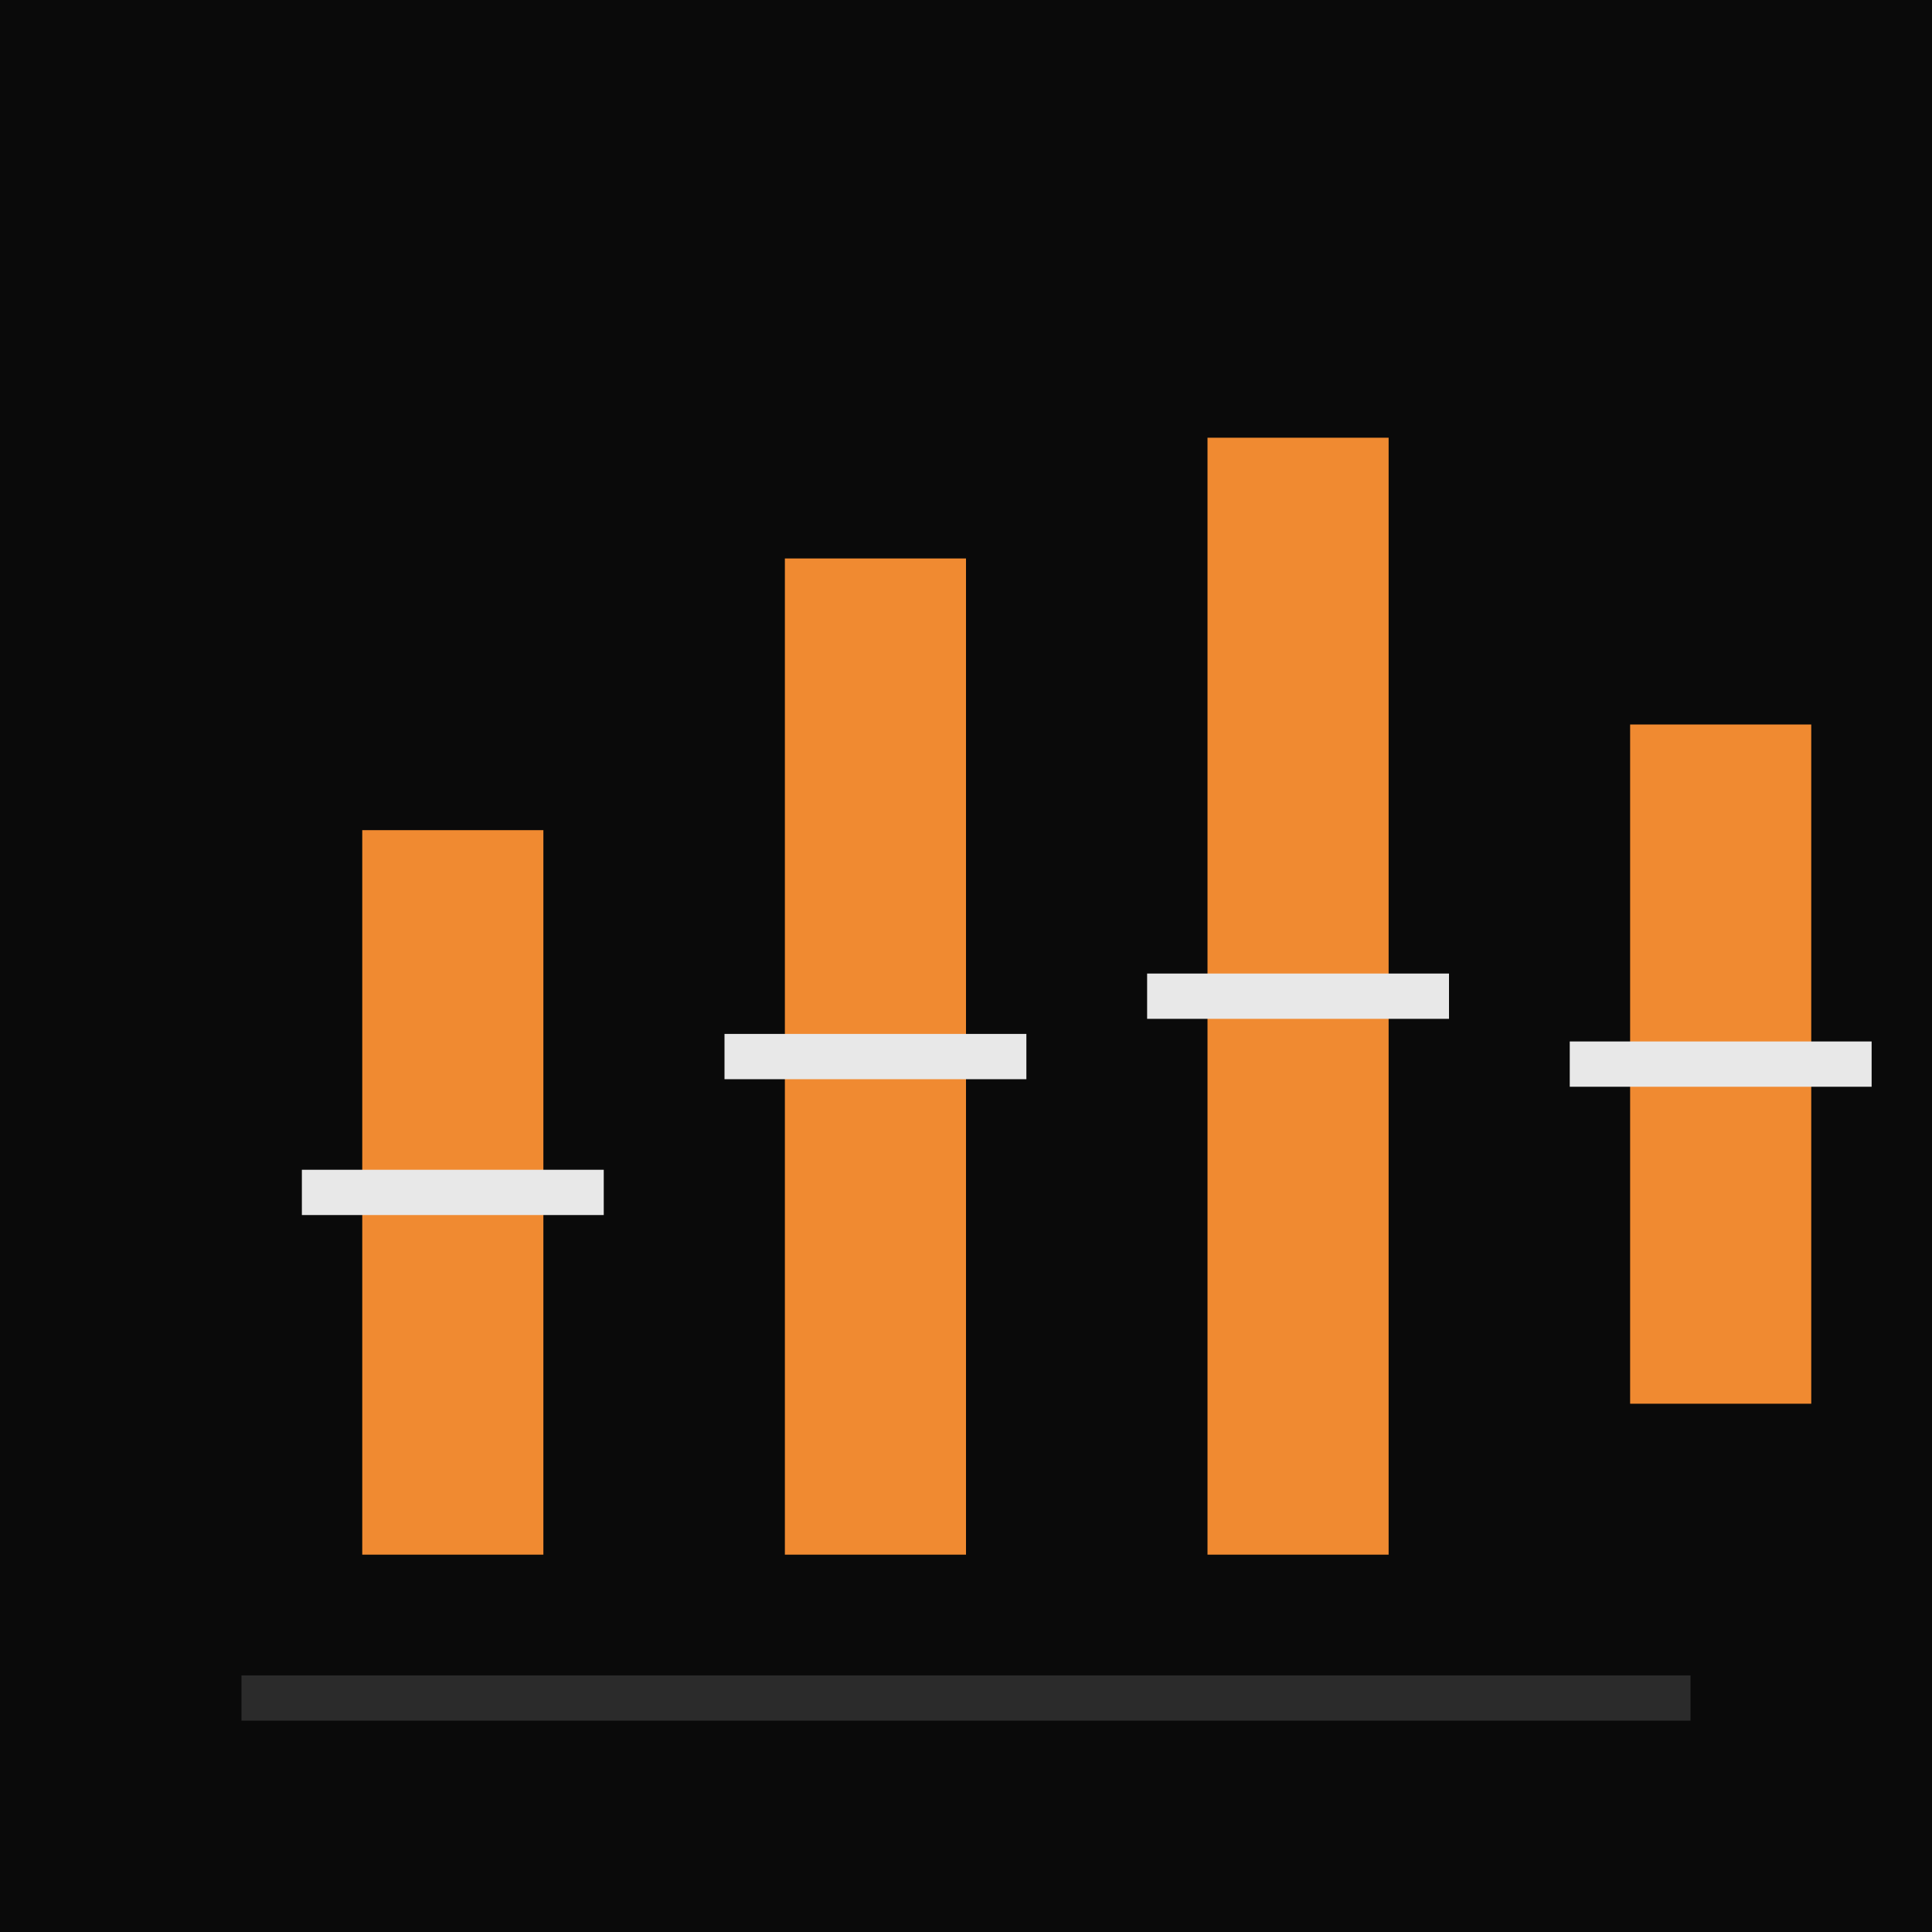
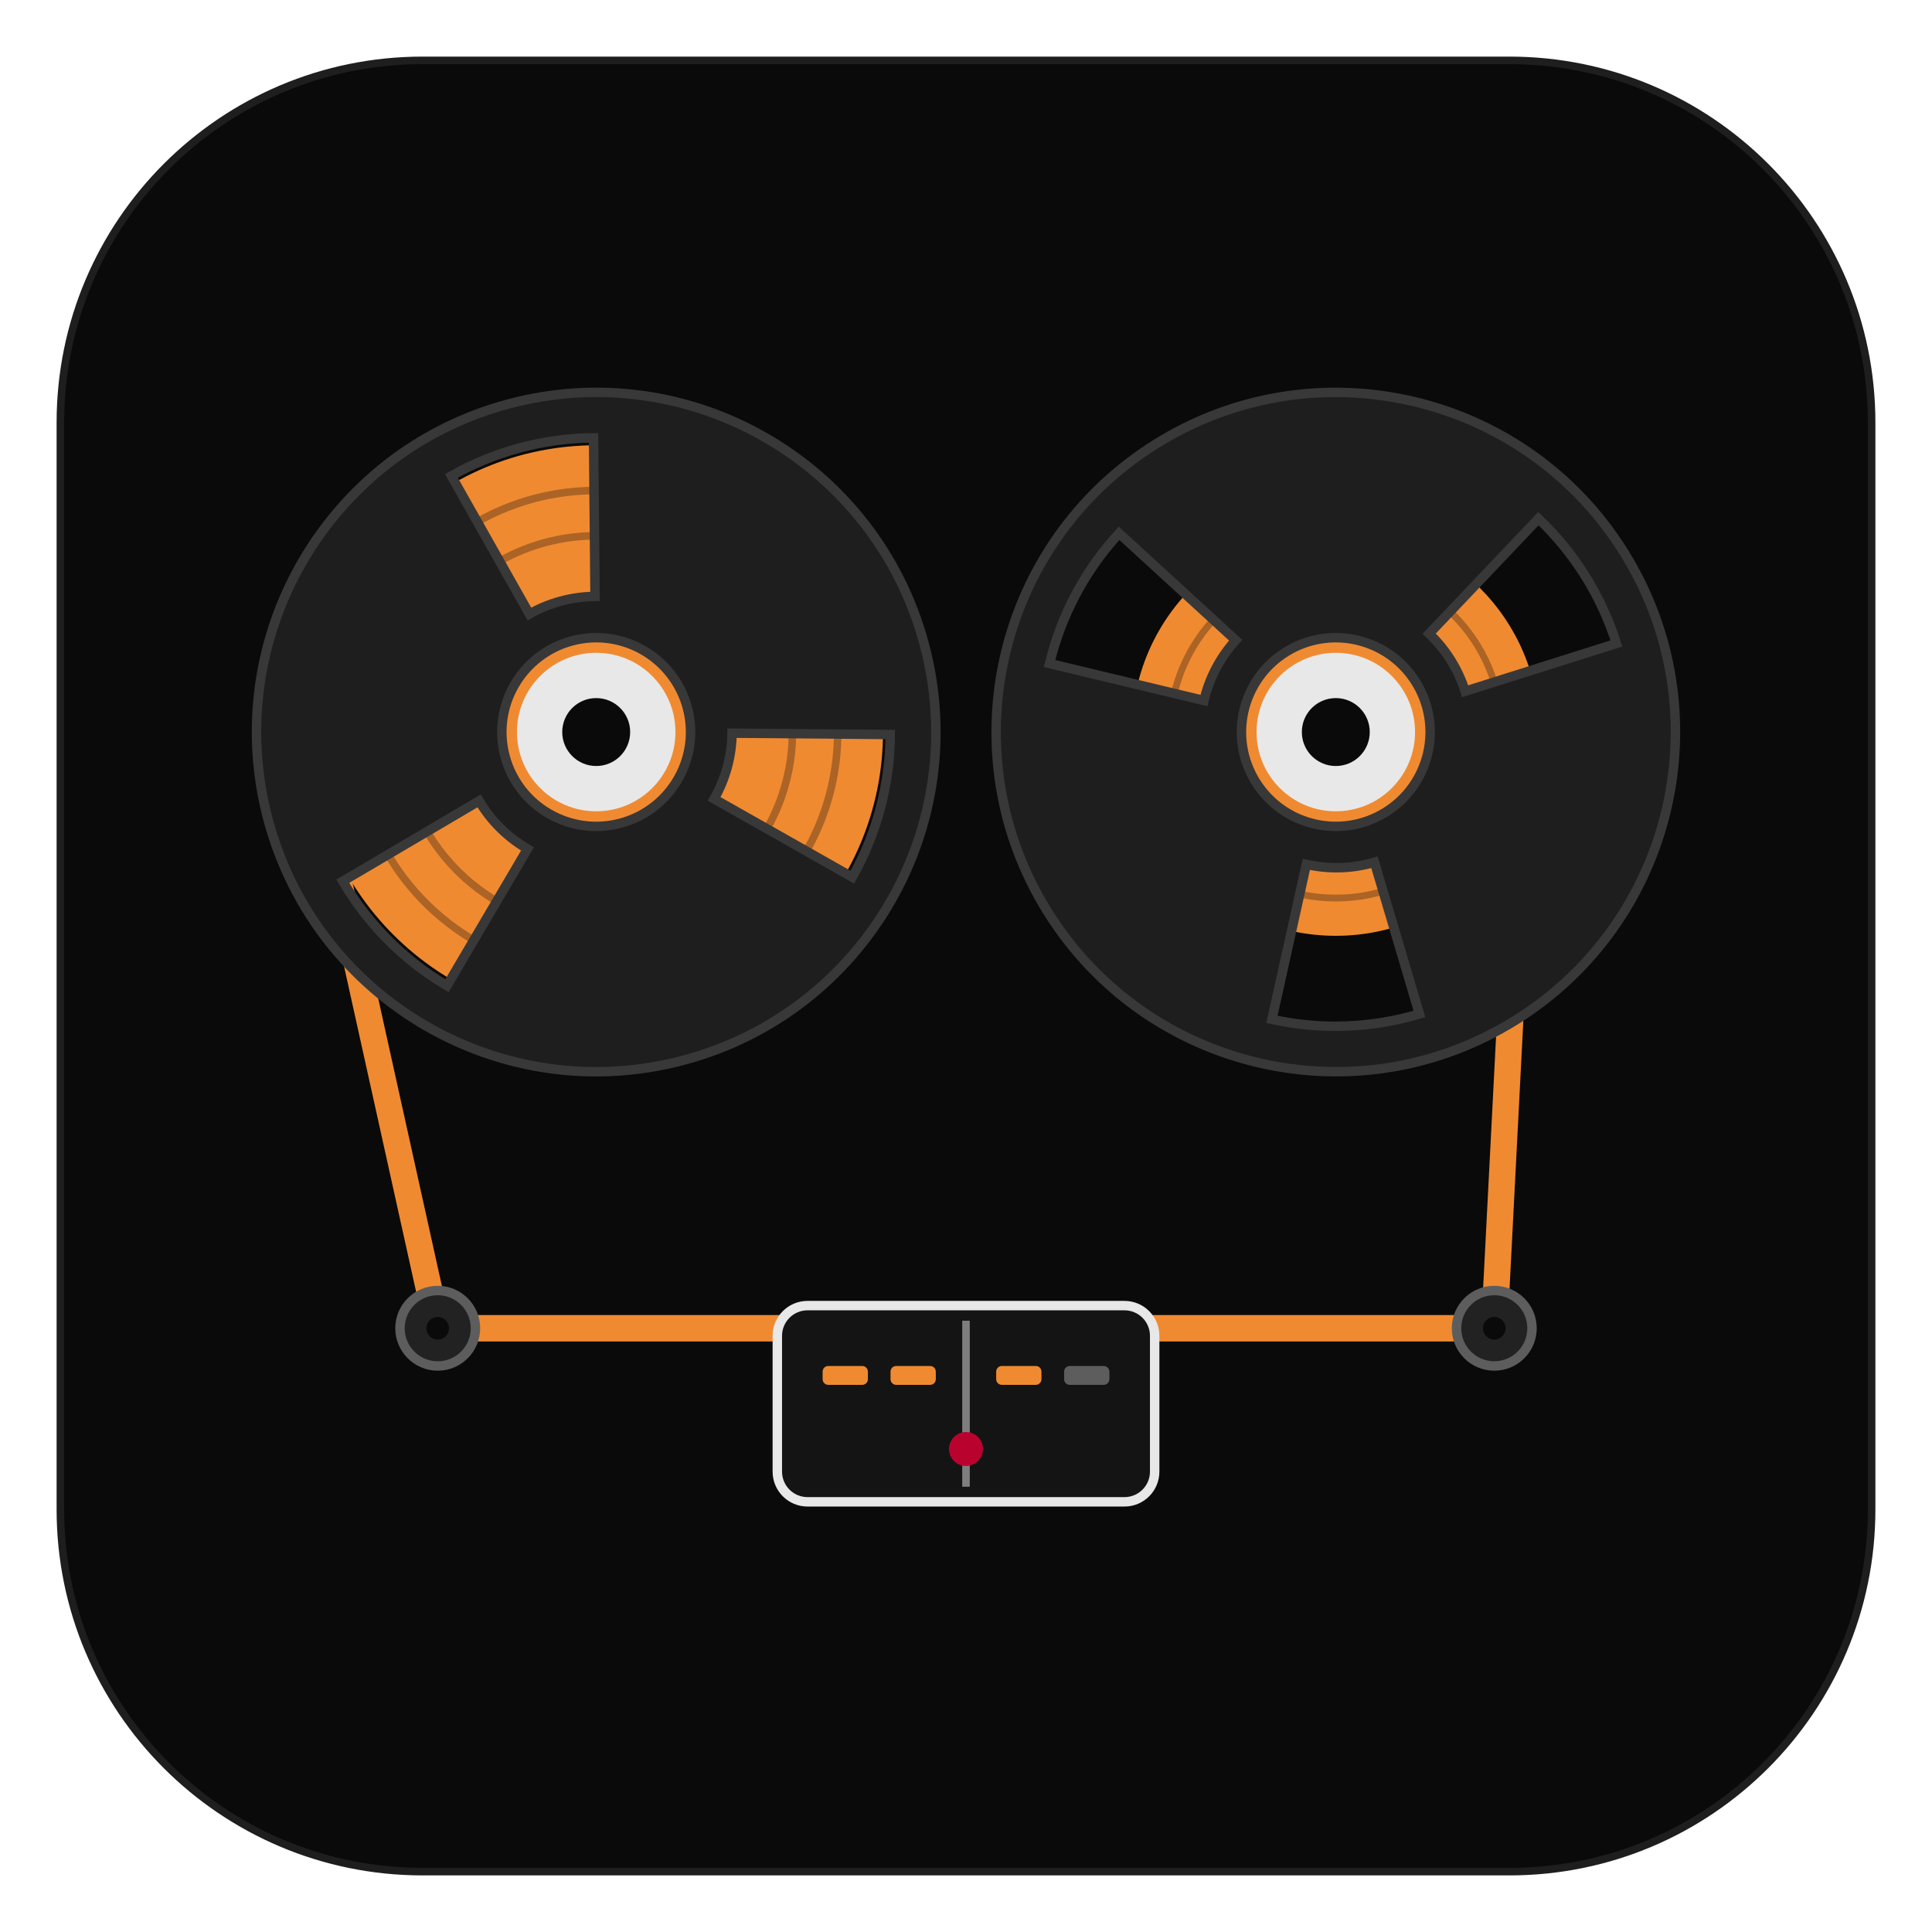
- <svg xmlns="http://www.w3.org/2000/svg" width="256" height="256" viewBox="0 0 256 256">
-   <rect width="256" height="256" fill="#0a0a0a" />
-   <rect x="48" y="110" width="24" height="96" fill="#f08a31" />
-   <rect x="104" y="74" width="24" height="132" fill="#f08a31" />
-   <rect x="160" y="58" width="24" height="148" fill="#f08a31" />
-   <rect x="216" y="96" width="24" height="90" fill="#f08a31" />
-   <g fill="#e8e8e8">
-     <rect x="40" y="155" width="40" height="6" />
-     <rect x="96" y="137" width="40" height="6" />
-     <rect x="152" y="129" width="40" height="6" />
-     <rect x="208" y="138" width="40" height="6" />
+ <svg xmlns="http://www.w3.org/2000/svg" width="512" height="512" viewBox="0 0 512 512">
+   <rect x="16" y="16" width="480" height="480" rx="96" fill="#0A0A0A" stroke="#1E1E1E" stroke-width="2" />
+   <circle cx="158" cy="194" r="76" fill="#F08A31" />
+   <circle cx="158" cy="194" r="64" fill="none" stroke="#0A0A0A" stroke-width="2" opacity="0.3" />
+   <circle cx="158" cy="194" r="52" fill="none" stroke="#0A0A0A" stroke-width="2" opacity="0.3" />
+   <circle cx="354" cy="194" r="54" fill="#F08A31" />
+   <circle cx="354" cy="194" r="44" fill="none" stroke="#0A0A0A" stroke-width="1.8" opacity="0.3" />
+   <path d="M 85 212 L 116 352 L 396 352 L 403 216" fill="none" stroke="#F08A31" stroke-width="7" stroke-linecap="round" stroke-linejoin="round" />
+   <g transform="translate(158,194) rotate(-15)">
+     <path fill="#1E1E1E" stroke="#383838" stroke-width="2.5" fill-rule="evenodd" d="       M 0 -90 A 90 90 0 1 0 0 90 A 90 90 0 1 0 0 -90 Z       M 0 -25 A 25 25 0 1 1 0 25 A 25 25 0 1 1 0 -25 Z       M -19.5 -75.5 A 78 78 0 0 1 19.5 -75.5 L 9.0 -34.8 A 36 36 0 0 0 -9.0 -34.8 Z       M 75.1 20.8 A 78 78 0 0 1 55.6 54.7 L 25.6 25.2 A 36 36 0 0 0 34.7 9.6 Z       M -55.6 54.7 A 78 78 0 0 1 -75.1 20.8 L -34.7 9.6 A 36 36 0 0 0 -25.6 25.2 Z     " />
  </g>
-   <rect x="32" y="222" width="192" height="6" fill="#2b2b2b" />
+   <circle cx="158" cy="194" r="21" fill="#E8E8E8" />
+   <circle cx="158" cy="194" r="9" fill="#0A0A0A" />
+   <g transform="translate(354,194) rotate(58)">
+     <path fill="#1E1E1E" stroke="#383838" stroke-width="2.5" fill-rule="evenodd" d="       M 0 -90 A 90 90 0 1 0 0 90 A 90 90 0 1 0 0 -90 Z       M 0 -25 A 25 25 0 1 1 0 25 A 25 25 0 1 1 0 -25 Z       M -19.5 -75.5 A 78 78 0 0 1 19.5 -75.5 L 9.0 -34.8 A 36 36 0 0 0 -9.0 -34.8 Z       M 75.1 20.8 A 78 78 0 0 1 55.6 54.7 L 25.6 25.2 A 36 36 0 0 0 34.7 9.6 Z       M -55.6 54.7 A 78 78 0 0 1 -75.1 20.8 L -34.7 9.6 A 36 36 0 0 0 -25.6 25.2 Z     " />
+   </g>
+   <circle cx="354" cy="194" r="21" fill="#E8E8E8" />
+   <circle cx="354" cy="194" r="9" fill="#0A0A0A" />
+   <circle cx="116" cy="352" r="10" fill="#222222" stroke="#5D5D5D" stroke-width="2.5" />
+   <circle cx="116" cy="352" r="3" fill="#0A0A0A" />
+   <circle cx="396" cy="352" r="10" fill="#222222" stroke="#5D5D5D" stroke-width="2.5" />
+   <circle cx="396" cy="352" r="3" fill="#0A0A0A" />
+   <rect x="206" y="346" width="100" height="52" rx="8" fill="#141414" stroke="#E8E8E8" stroke-width="2.5" />
+   <line x1="256" y1="350" x2="256" y2="394" stroke="#E8E8E8" stroke-width="2" opacity="0.5" />
+   <rect x="218" y="362" width="12" height="5" rx="1.5" fill="#F08A31" />
+   <rect x="236" y="362" width="12" height="5" rx="1.5" fill="#F08A31" />
+   <rect x="264" y="362" width="12" height="5" rx="1.5" fill="#F08A31" />
+   <rect x="282" y="362" width="12" height="5" rx="1.5" fill="#5D5D5D" />
+   <circle cx="256" cy="384" r="4.5" fill="#BA022F" />
</svg>
